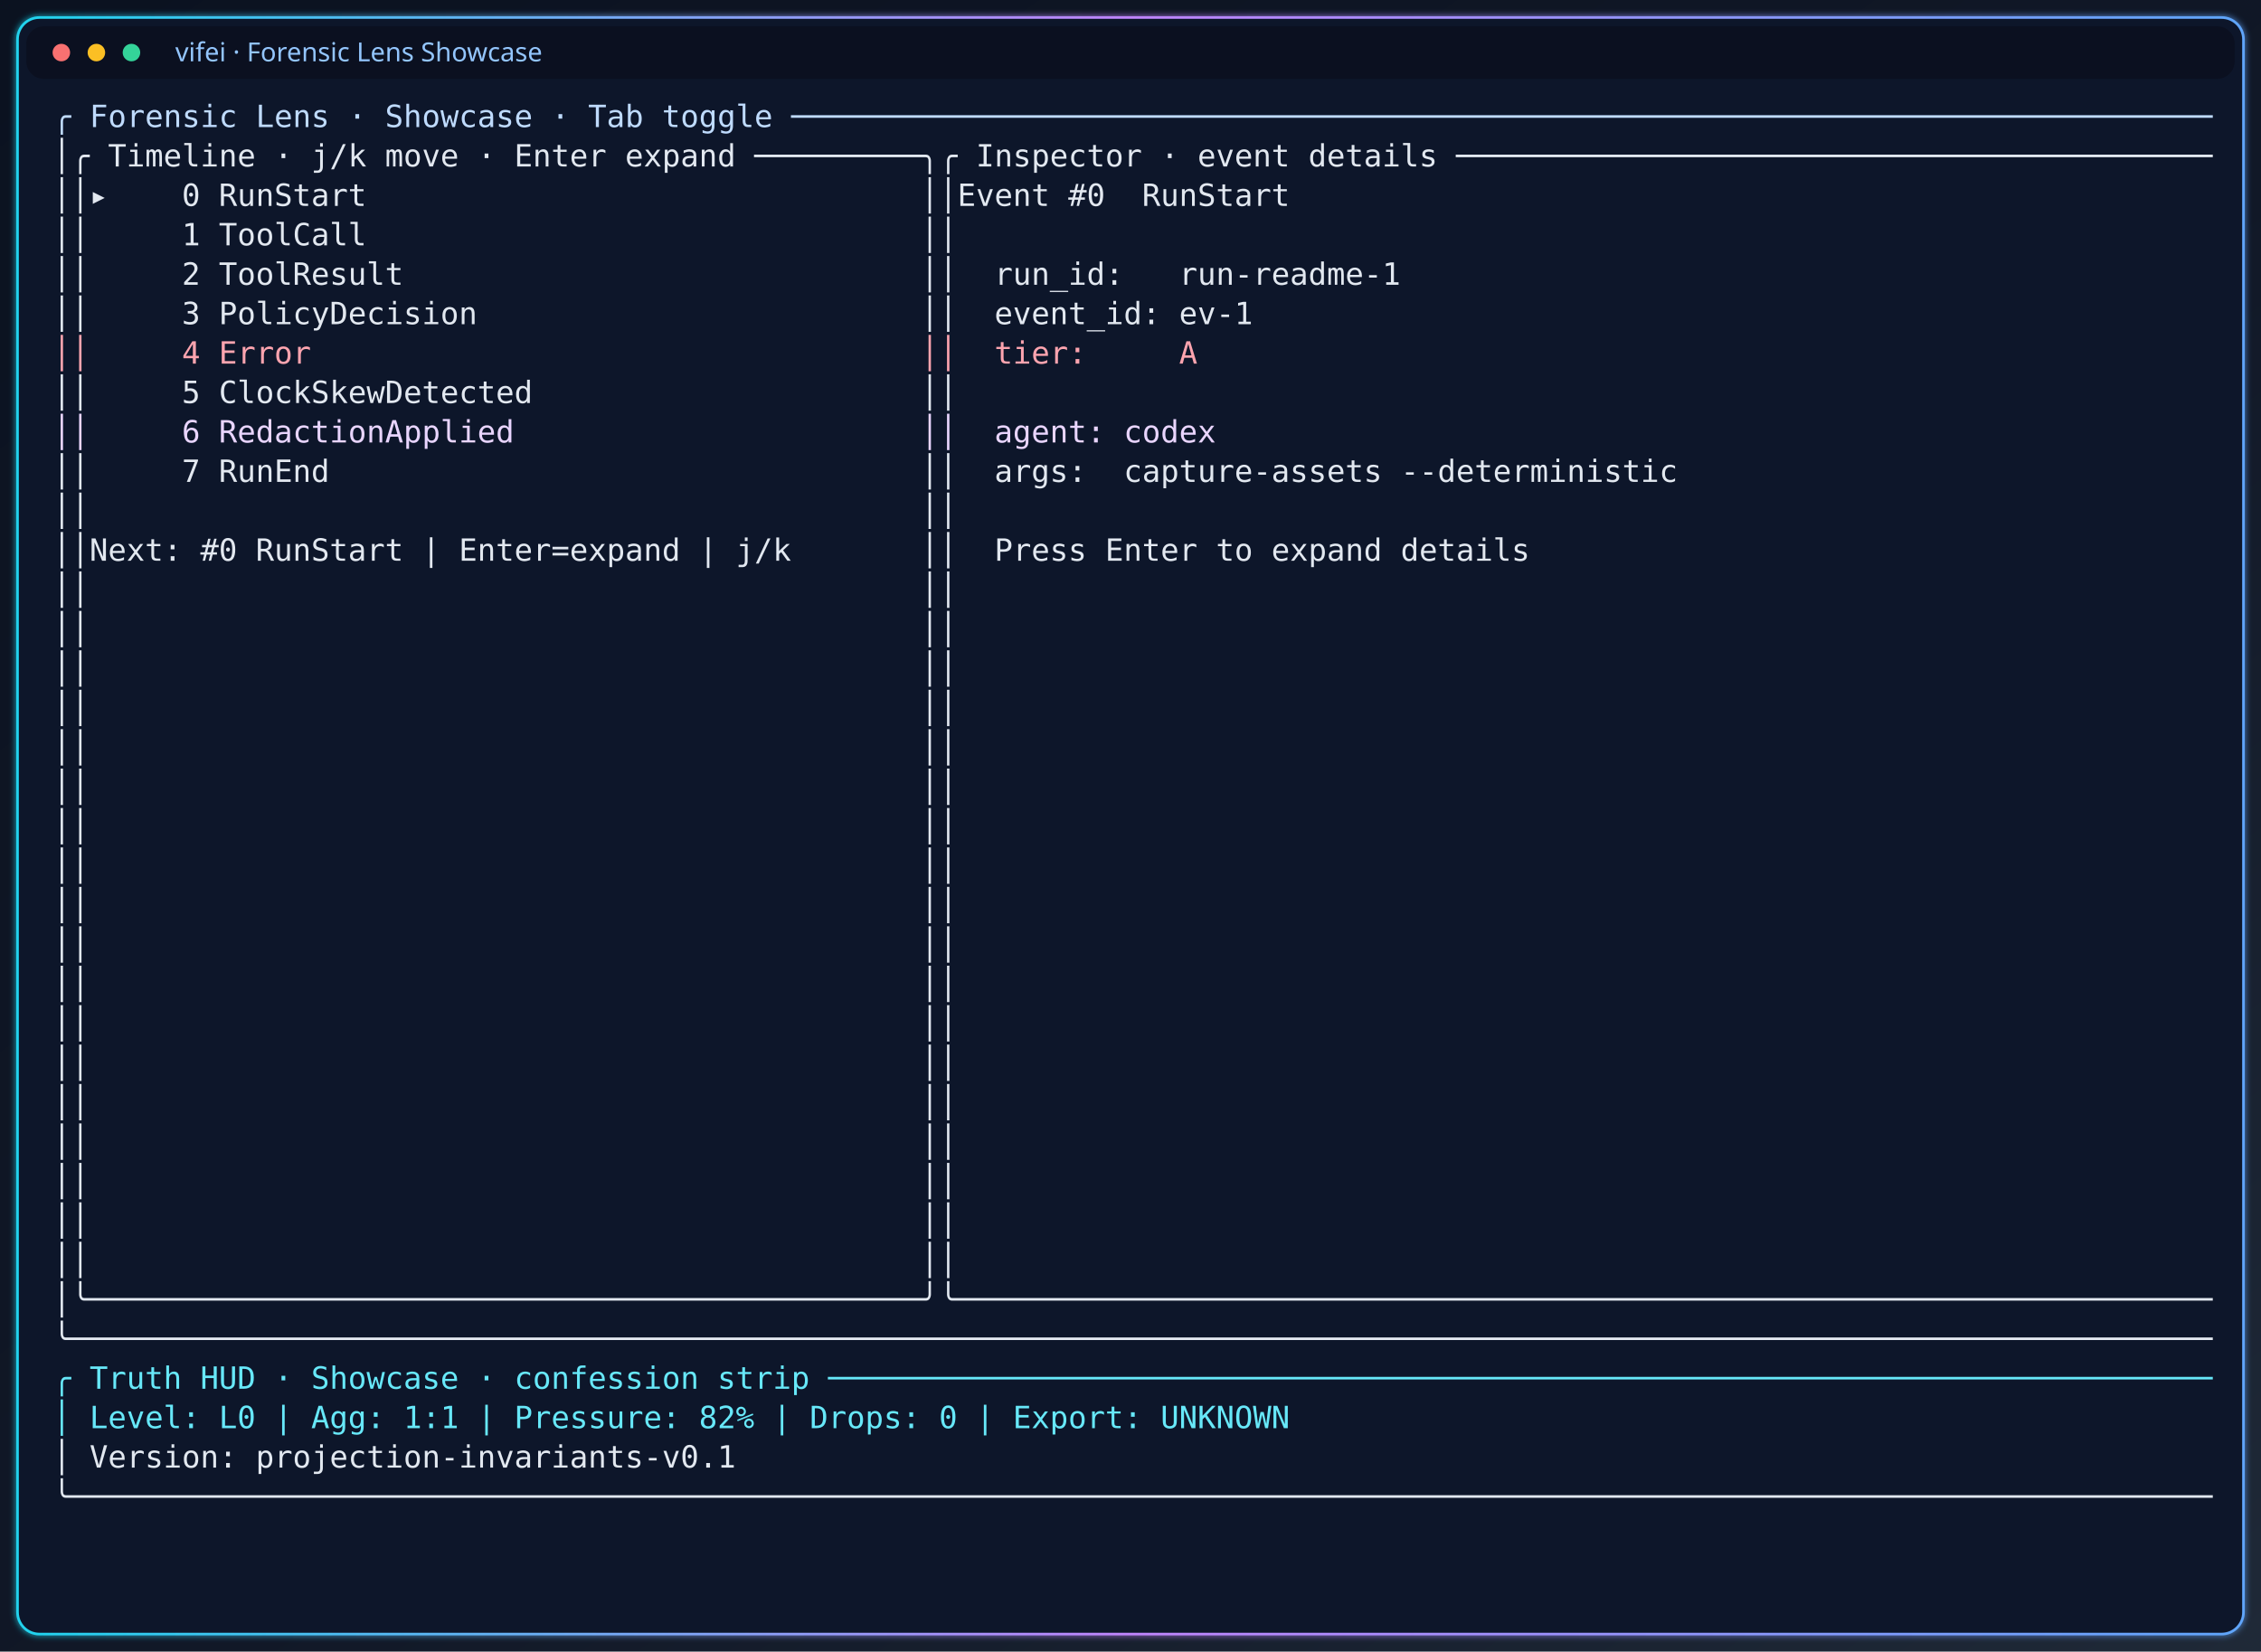
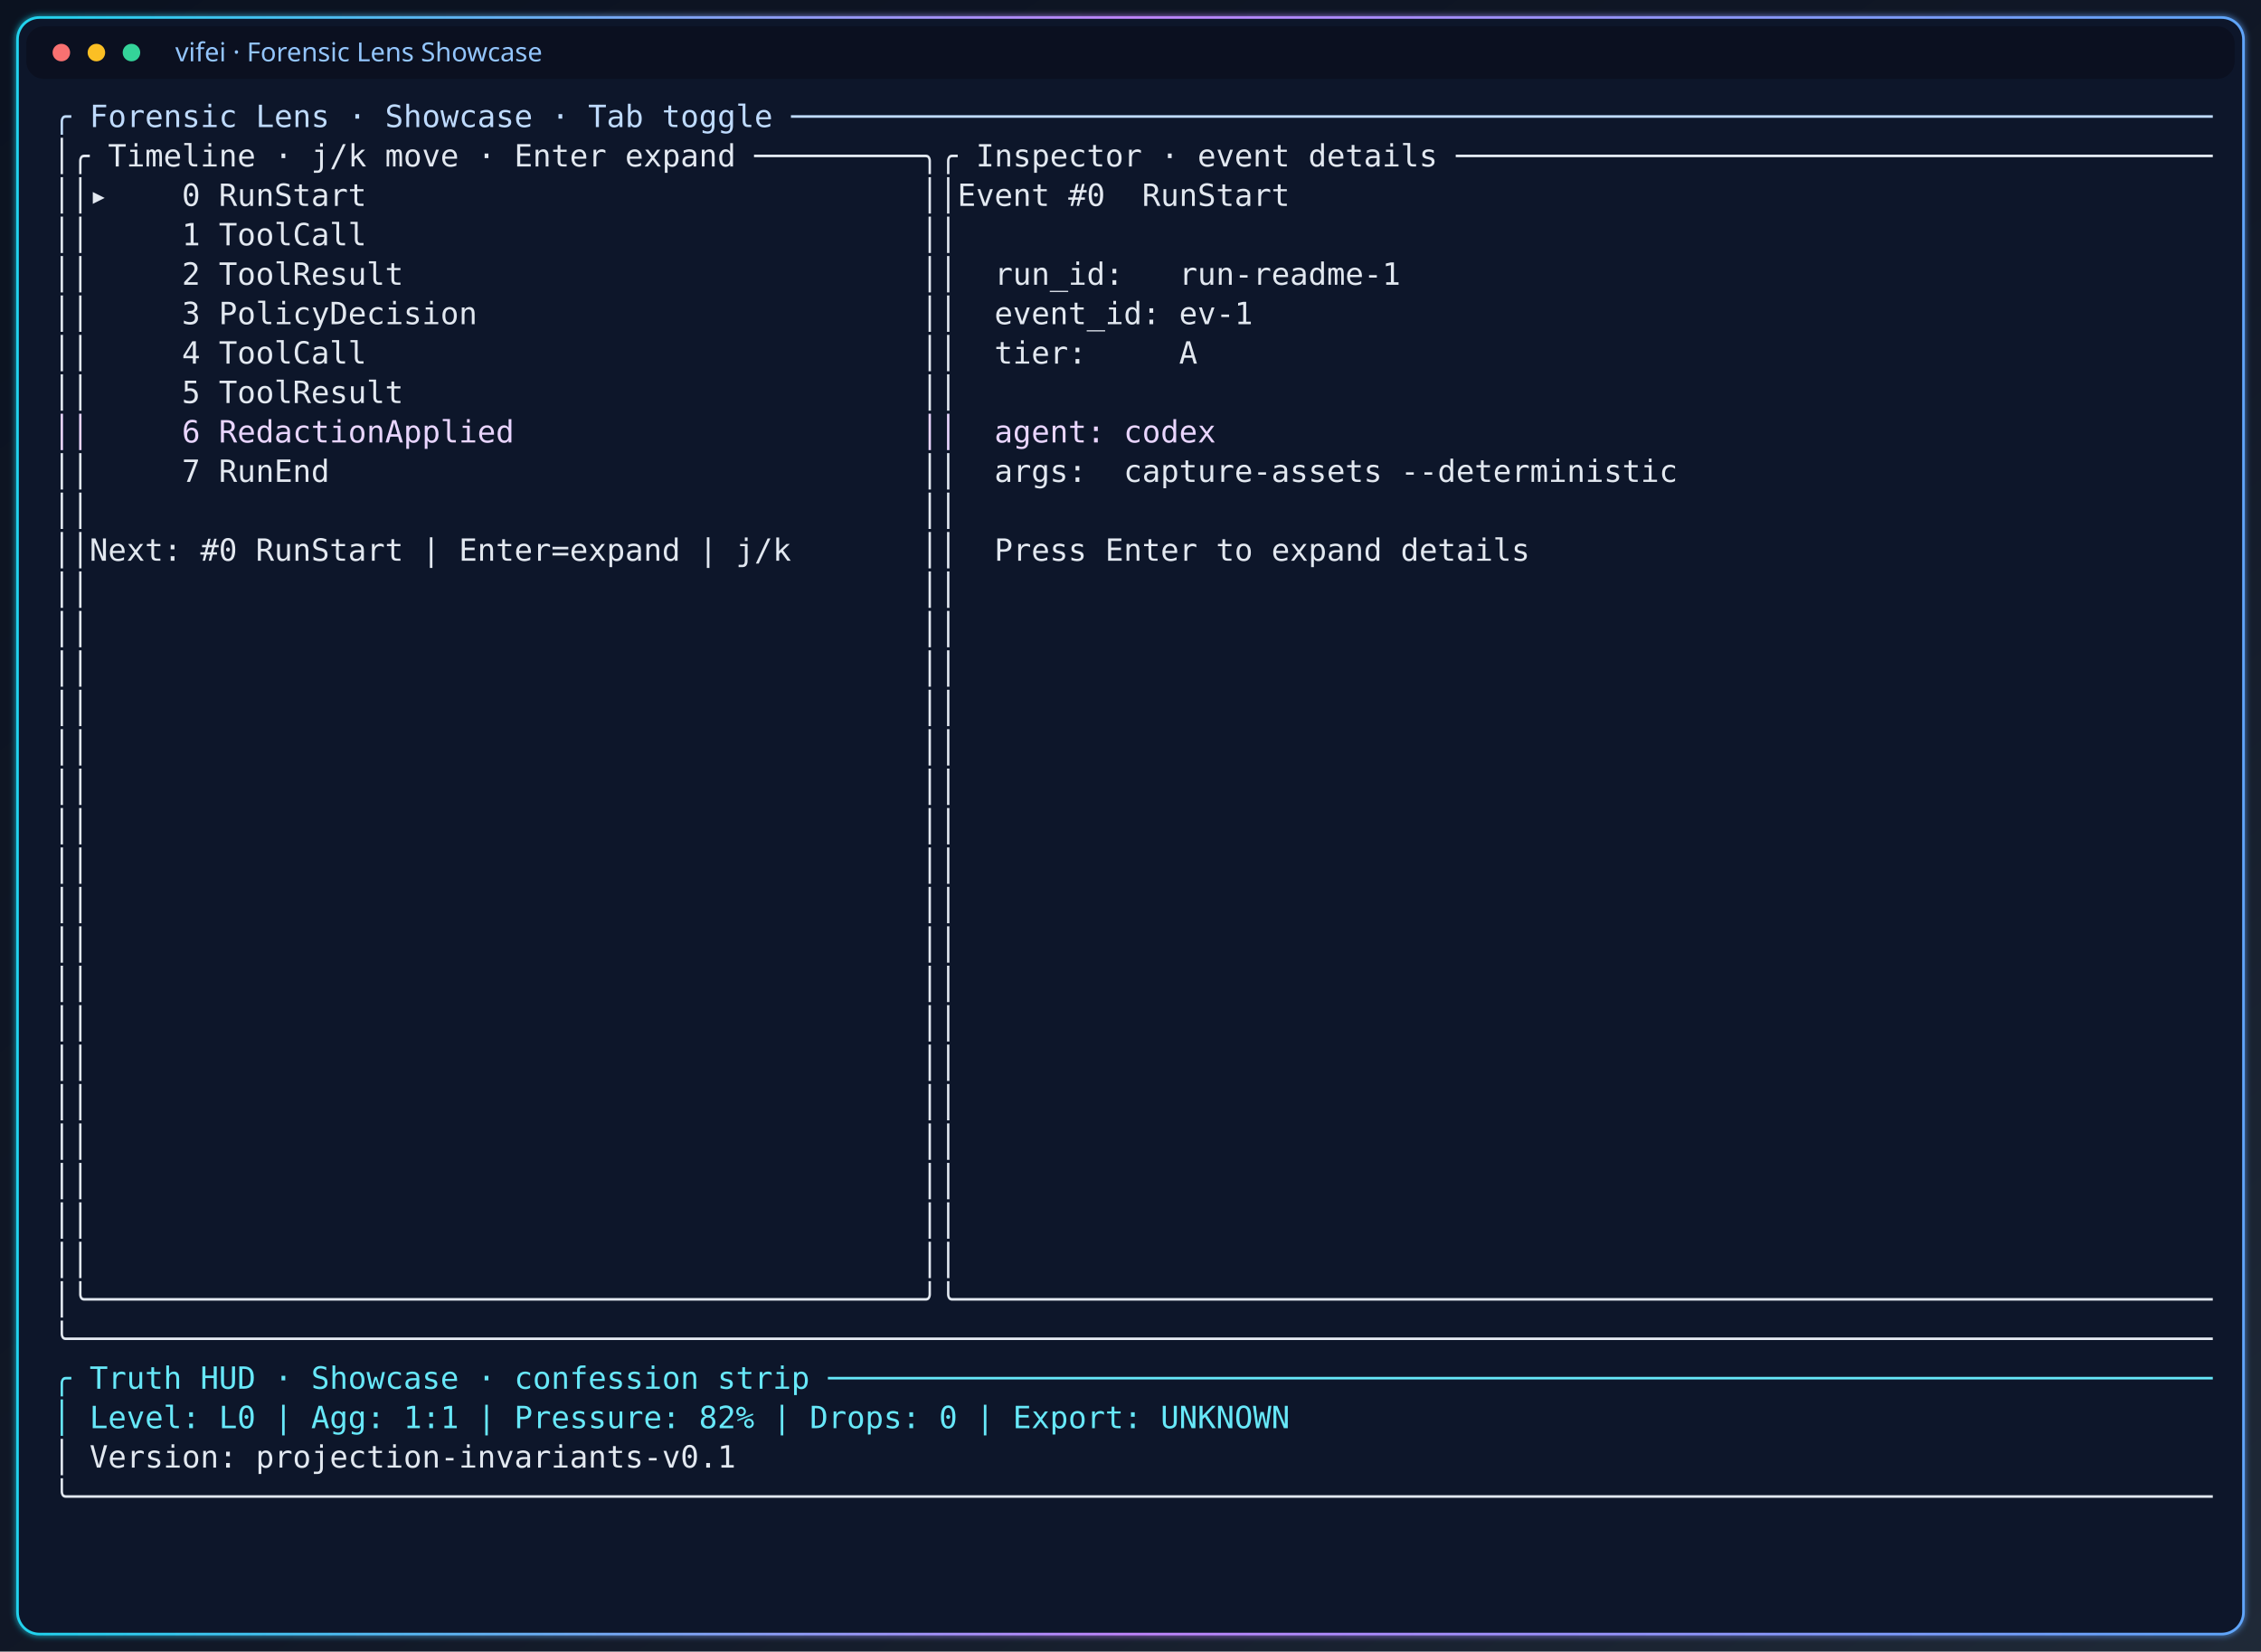
<svg xmlns="http://www.w3.org/2000/svg" width="1032" height="754" viewBox="0 0 1032 754" role="img" aria-label="Forensic Lens Showcase">
  <defs>
    <linearGradient id="bg" x1="0" y1="0" x2="1" y2="1">
      <stop offset="0%" stop-color="#0b1220" />
      <stop offset="55%" stop-color="#111827" />
      <stop offset="100%" stop-color="#1f2937" />
    </linearGradient>
    <linearGradient id="frame" x1="0" y1="0" x2="1" y2="0">
      <stop offset="0%" stop-color="#22d3ee" />
      <stop offset="50%" stop-color="#c084fc" />
      <stop offset="100%" stop-color="#60a5fa" />
    </linearGradient>
    <filter id="glow" x="-50%" y="-50%" width="200%" height="200%">
      <feGaussianBlur stdDeviation="1.6" result="blur" />
      <feMerge>
        <feMergeNode in="blur" />
        <feMergeNode in="SourceGraphic" />
      </feMerge>
    </filter>
    <clipPath id="terminal-viewport">
      <rect x="22" y="42" width="988" height="698" rx="3" ry="3" />
    </clipPath>
  </defs>
  <rect x="0" y="0" width="1032" height="754" fill="url(#bg)" />
  <rect x="8" y="8" width="1016" height="738" fill="#0f172a" stroke="url(#frame)" filter="url(#glow)" stroke-width="1.2" rx="10" ry="10" />
  <rect x="12" y="12" width="1008" height="24" fill="#0b1020" rx="8" ry="8" />
  <circle cx="28" cy="24" r="4" fill="#f87171" />
  <circle cx="44" cy="24" r="4" fill="#fbbf24" />
  <circle cx="60" cy="24" r="4" fill="#34d399" />
  <text x="80" y="28" fill="#93c5fd" font-size="12" font-family="ui-sans-serif, system-ui, sans-serif">vifei · Forensic Lens Showcase</text>
  <g clip-path="url(#terminal-viewport)" font-family="ui-monospace, SFMono-Regular, Menlo, Consolas, 'DejaVu Sans Mono', monospace" font-size="14">
    <text x="24" y="58" fill="#bfdbfe" xml:space="preserve">╭ Forensic Lens · Showcase · Tab toggle ───────────────────────────────────────────────────────────────────────────────╮</text>
    <text x="24" y="76" fill="#e2e8f0" xml:space="preserve">│╭ Timeline · j/k move · Enter expand ─────────╮╭ Inspector · event details ──────────────────────────────────────────╮│</text>
    <text x="24" y="94" fill="#e2e8f0" xml:space="preserve">││▸    0 RunStart                              ││Event #0  RunStart                                                   ││</text>
    <text x="24" y="112" fill="#e2e8f0" xml:space="preserve">││     1 ToolCall                              ││                                                                     ││</text>
    <text x="24" y="130" fill="#e2e8f0" xml:space="preserve">││     2 ToolResult                            ││  run_id:   run-readme-1                                             ││</text>
    <text x="24" y="148" fill="#e2e8f0" xml:space="preserve">││     3 PolicyDecision                        ││  event_id: ev-1                                                     ││</text>
-     <text x="24" y="166" fill="#fda4af" xml:space="preserve">││     4 Error                                 ││  tier:     A                                                        ││</text>
-     <text x="24" y="184" fill="#e2e8f0" xml:space="preserve">││     5 ClockSkewDetected                     ││                                                                     ││</text>
+     <text x="24" y="166" fill="#e2e8f0" xml:space="preserve">││     4 ToolCall                              ││  tier:     A                                                        ││</text>
+     <text x="24" y="184" fill="#e2e8f0" xml:space="preserve">││     5 ToolResult                            ││                                                                     ││</text>
    <text x="24" y="202" fill="#e9d5ff" xml:space="preserve">││     6 RedactionApplied                      ││  agent: codex                                                       ││</text>
    <text x="24" y="220" fill="#e2e8f0" xml:space="preserve">││     7 RunEnd                                ││  args:  capture-assets --deterministic                              ││</text>
    <text x="24" y="238" fill="#e2e8f0" xml:space="preserve">││                                             ││                                                                     ││</text>
    <text x="24" y="256" fill="#e2e8f0" xml:space="preserve">││Next: #0 RunStart | Enter=expand | j/k       ││  Press Enter to expand details                                      ││</text>
    <text x="24" y="274" fill="#e2e8f0" xml:space="preserve">││                                             ││                                                                     ││</text>
    <text x="24" y="292" fill="#e2e8f0" xml:space="preserve">││                                             ││                                                                     ││</text>
    <text x="24" y="310" fill="#e2e8f0" xml:space="preserve">││                                             ││                                                                     ││</text>
    <text x="24" y="328" fill="#e2e8f0" xml:space="preserve">││                                             ││                                                                     ││</text>
    <text x="24" y="346" fill="#e2e8f0" xml:space="preserve">││                                             ││                                                                     ││</text>
    <text x="24" y="364" fill="#e2e8f0" xml:space="preserve">││                                             ││                                                                     ││</text>
    <text x="24" y="382" fill="#e2e8f0" xml:space="preserve">││                                             ││                                                                     ││</text>
    <text x="24" y="400" fill="#e2e8f0" xml:space="preserve">││                                             ││                                                                     ││</text>
    <text x="24" y="418" fill="#e2e8f0" xml:space="preserve">││                                             ││                                                                     ││</text>
    <text x="24" y="436" fill="#e2e8f0" xml:space="preserve">││                                             ││                                                                     ││</text>
    <text x="24" y="454" fill="#e2e8f0" xml:space="preserve">││                                             ││                                                                     ││</text>
    <text x="24" y="472" fill="#e2e8f0" xml:space="preserve">││                                             ││                                                                     ││</text>
    <text x="24" y="490" fill="#e2e8f0" xml:space="preserve">││                                             ││                                                                     ││</text>
    <text x="24" y="508" fill="#e2e8f0" xml:space="preserve">││                                             ││                                                                     ││</text>
    <text x="24" y="526" fill="#e2e8f0" xml:space="preserve">││                                             ││                                                                     ││</text>
    <text x="24" y="544" fill="#e2e8f0" xml:space="preserve">││                                             ││                                                                     ││</text>
    <text x="24" y="562" fill="#e2e8f0" xml:space="preserve">││                                             ││                                                                     ││</text>
    <text x="24" y="580" fill="#e2e8f0" xml:space="preserve">││                                             ││                                                                     ││</text>
    <text x="24" y="598" fill="#e2e8f0" xml:space="preserve">│╰─────────────────────────────────────────────╯╰─────────────────────────────────────────────────────────────────────╯│</text>
    <text x="24" y="616" fill="#e2e8f0" xml:space="preserve">╰──────────────────────────────────────────────────────────────────────────────────────────────────────────────────────╯</text>
    <text x="24" y="634" fill="#67e8f9" xml:space="preserve">╭ Truth HUD · Showcase · confession strip ─────────────────────────────────────────────────────────────────────────────╮</text>
    <text x="24" y="652" fill="#67e8f9" xml:space="preserve">│ Level: L0 | Agg: 1:1 | Pressure: 82% | Drops: 0 | Export: UNKNOWN                                                    │</text>
    <text x="24" y="670" fill="#e2e8f0" xml:space="preserve">│ Version: projection-invariants-v0.1                                                                                  │</text>
    <text x="24" y="688" fill="#e2e8f0" xml:space="preserve">╰──────────────────────────────────────────────────────────────────────────────────────────────────────────────────────╯</text>
  </g>
</svg>
